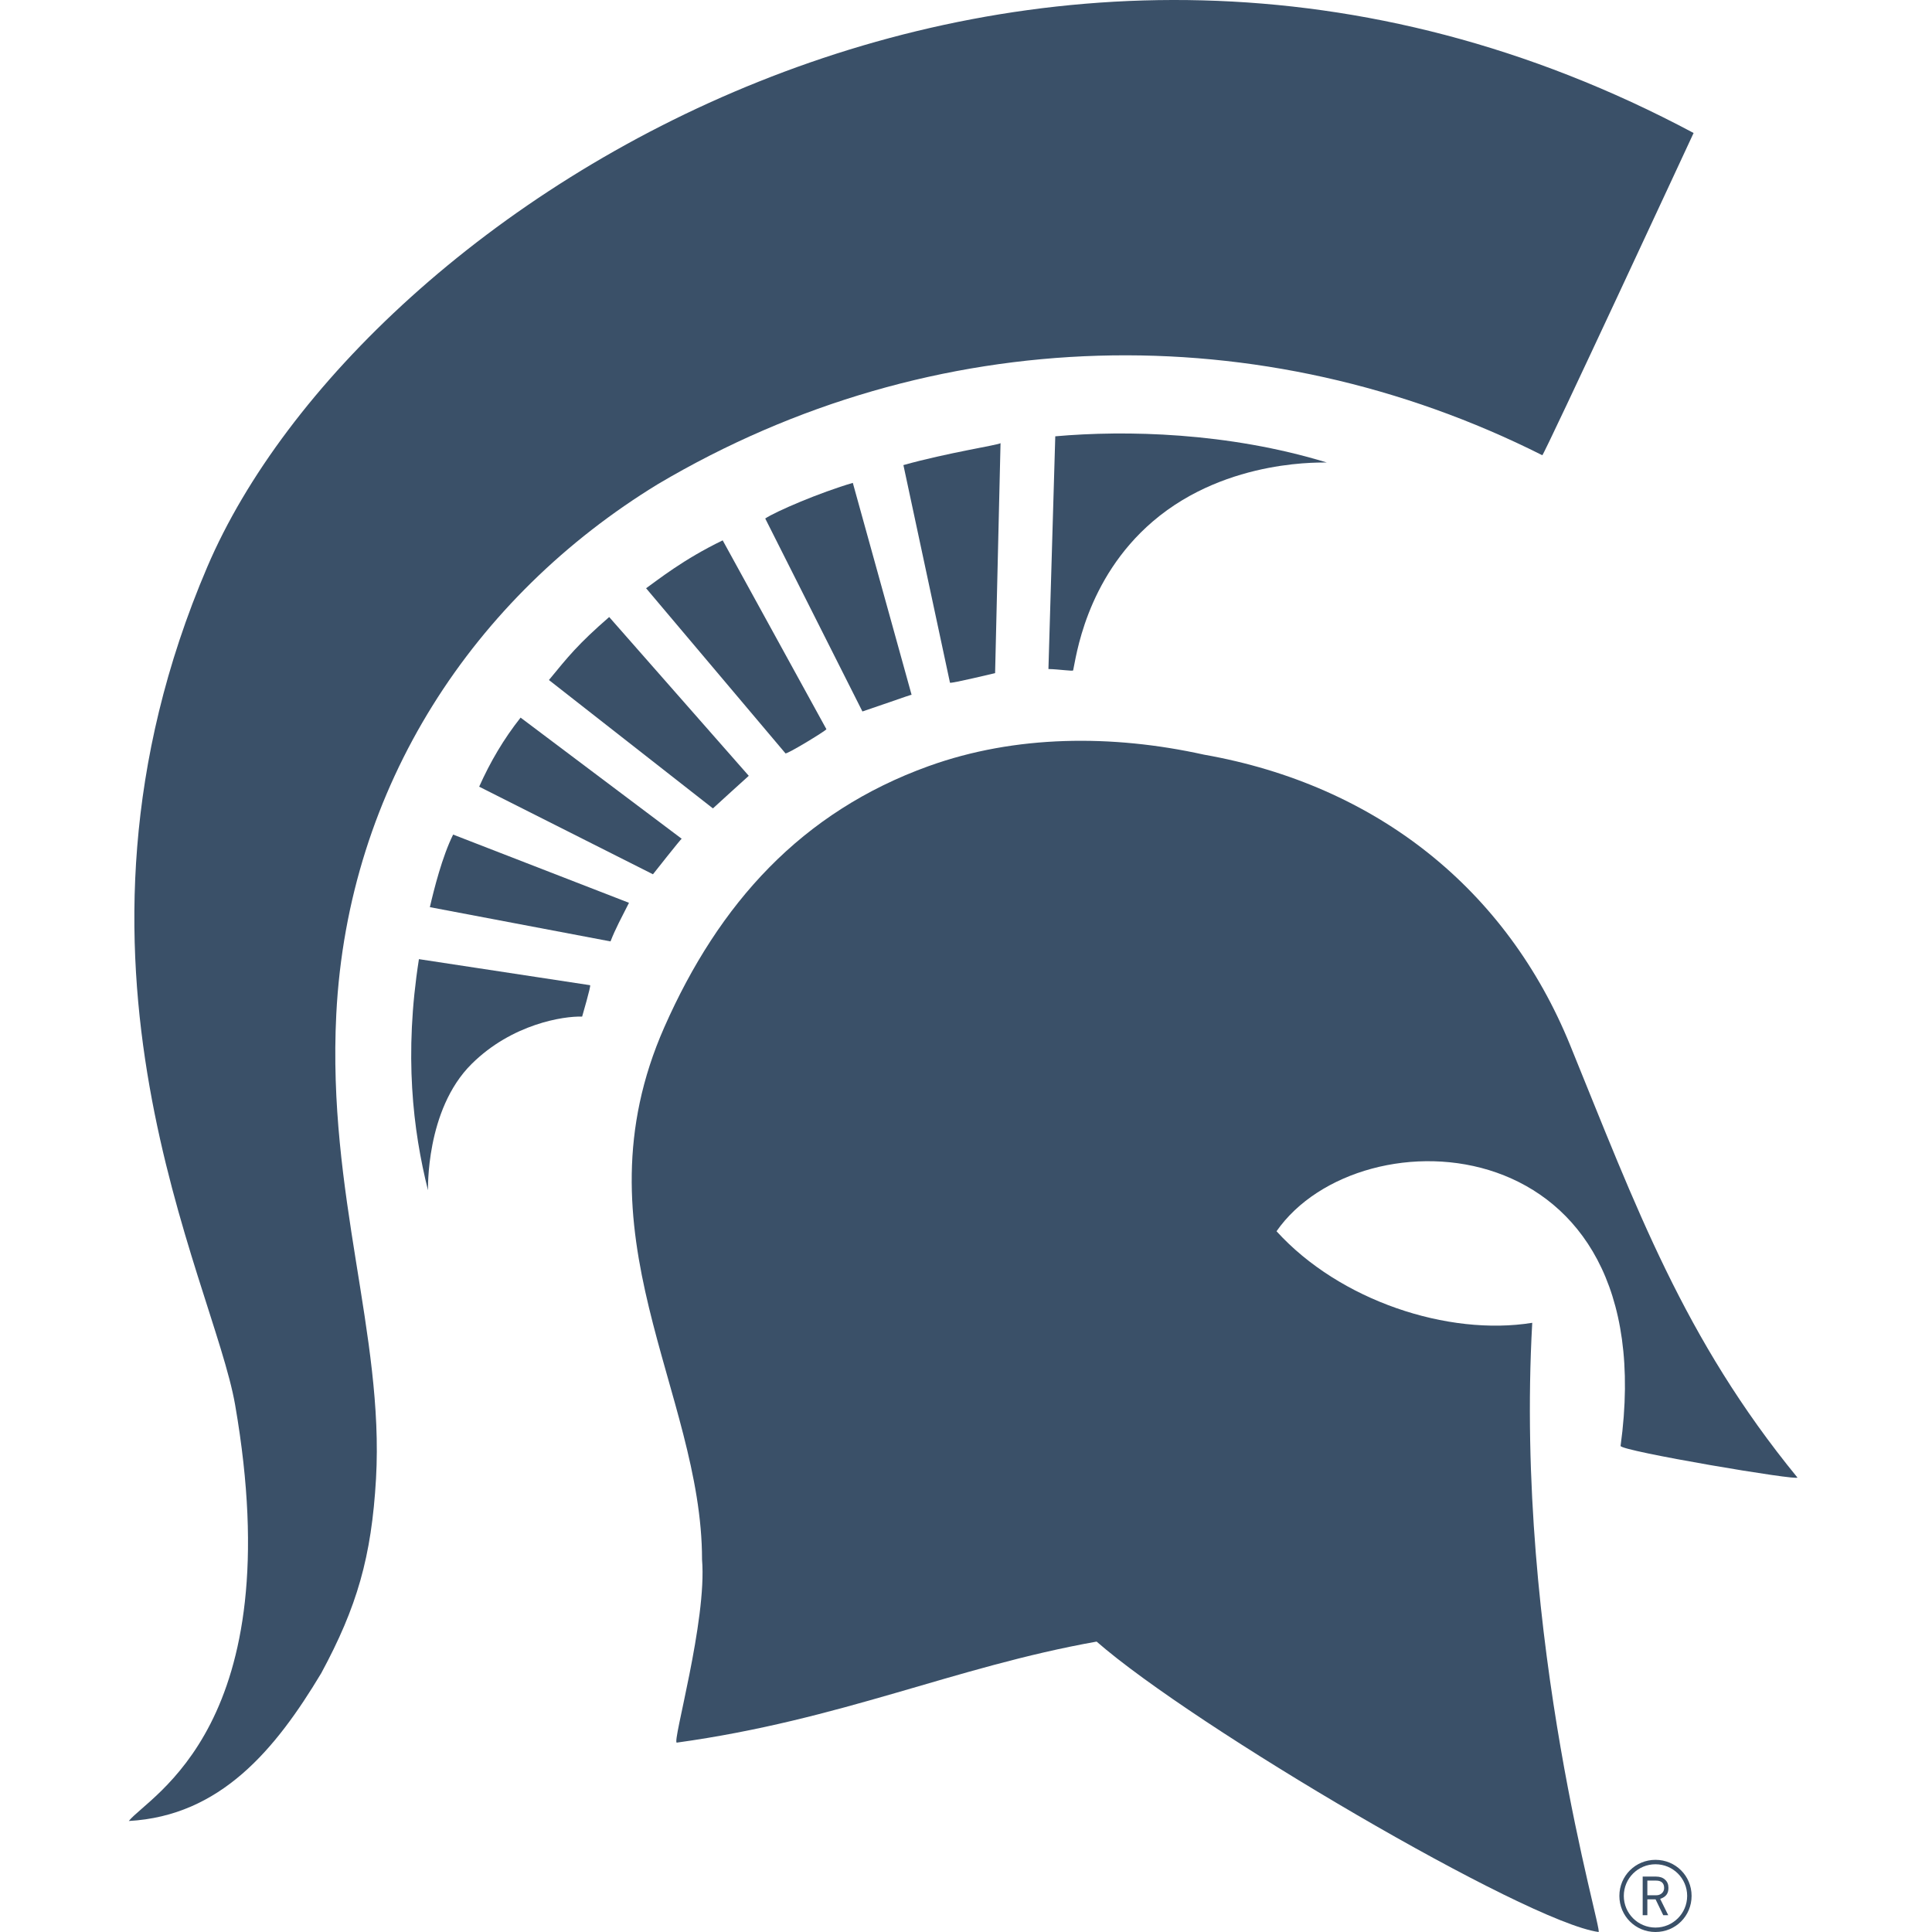
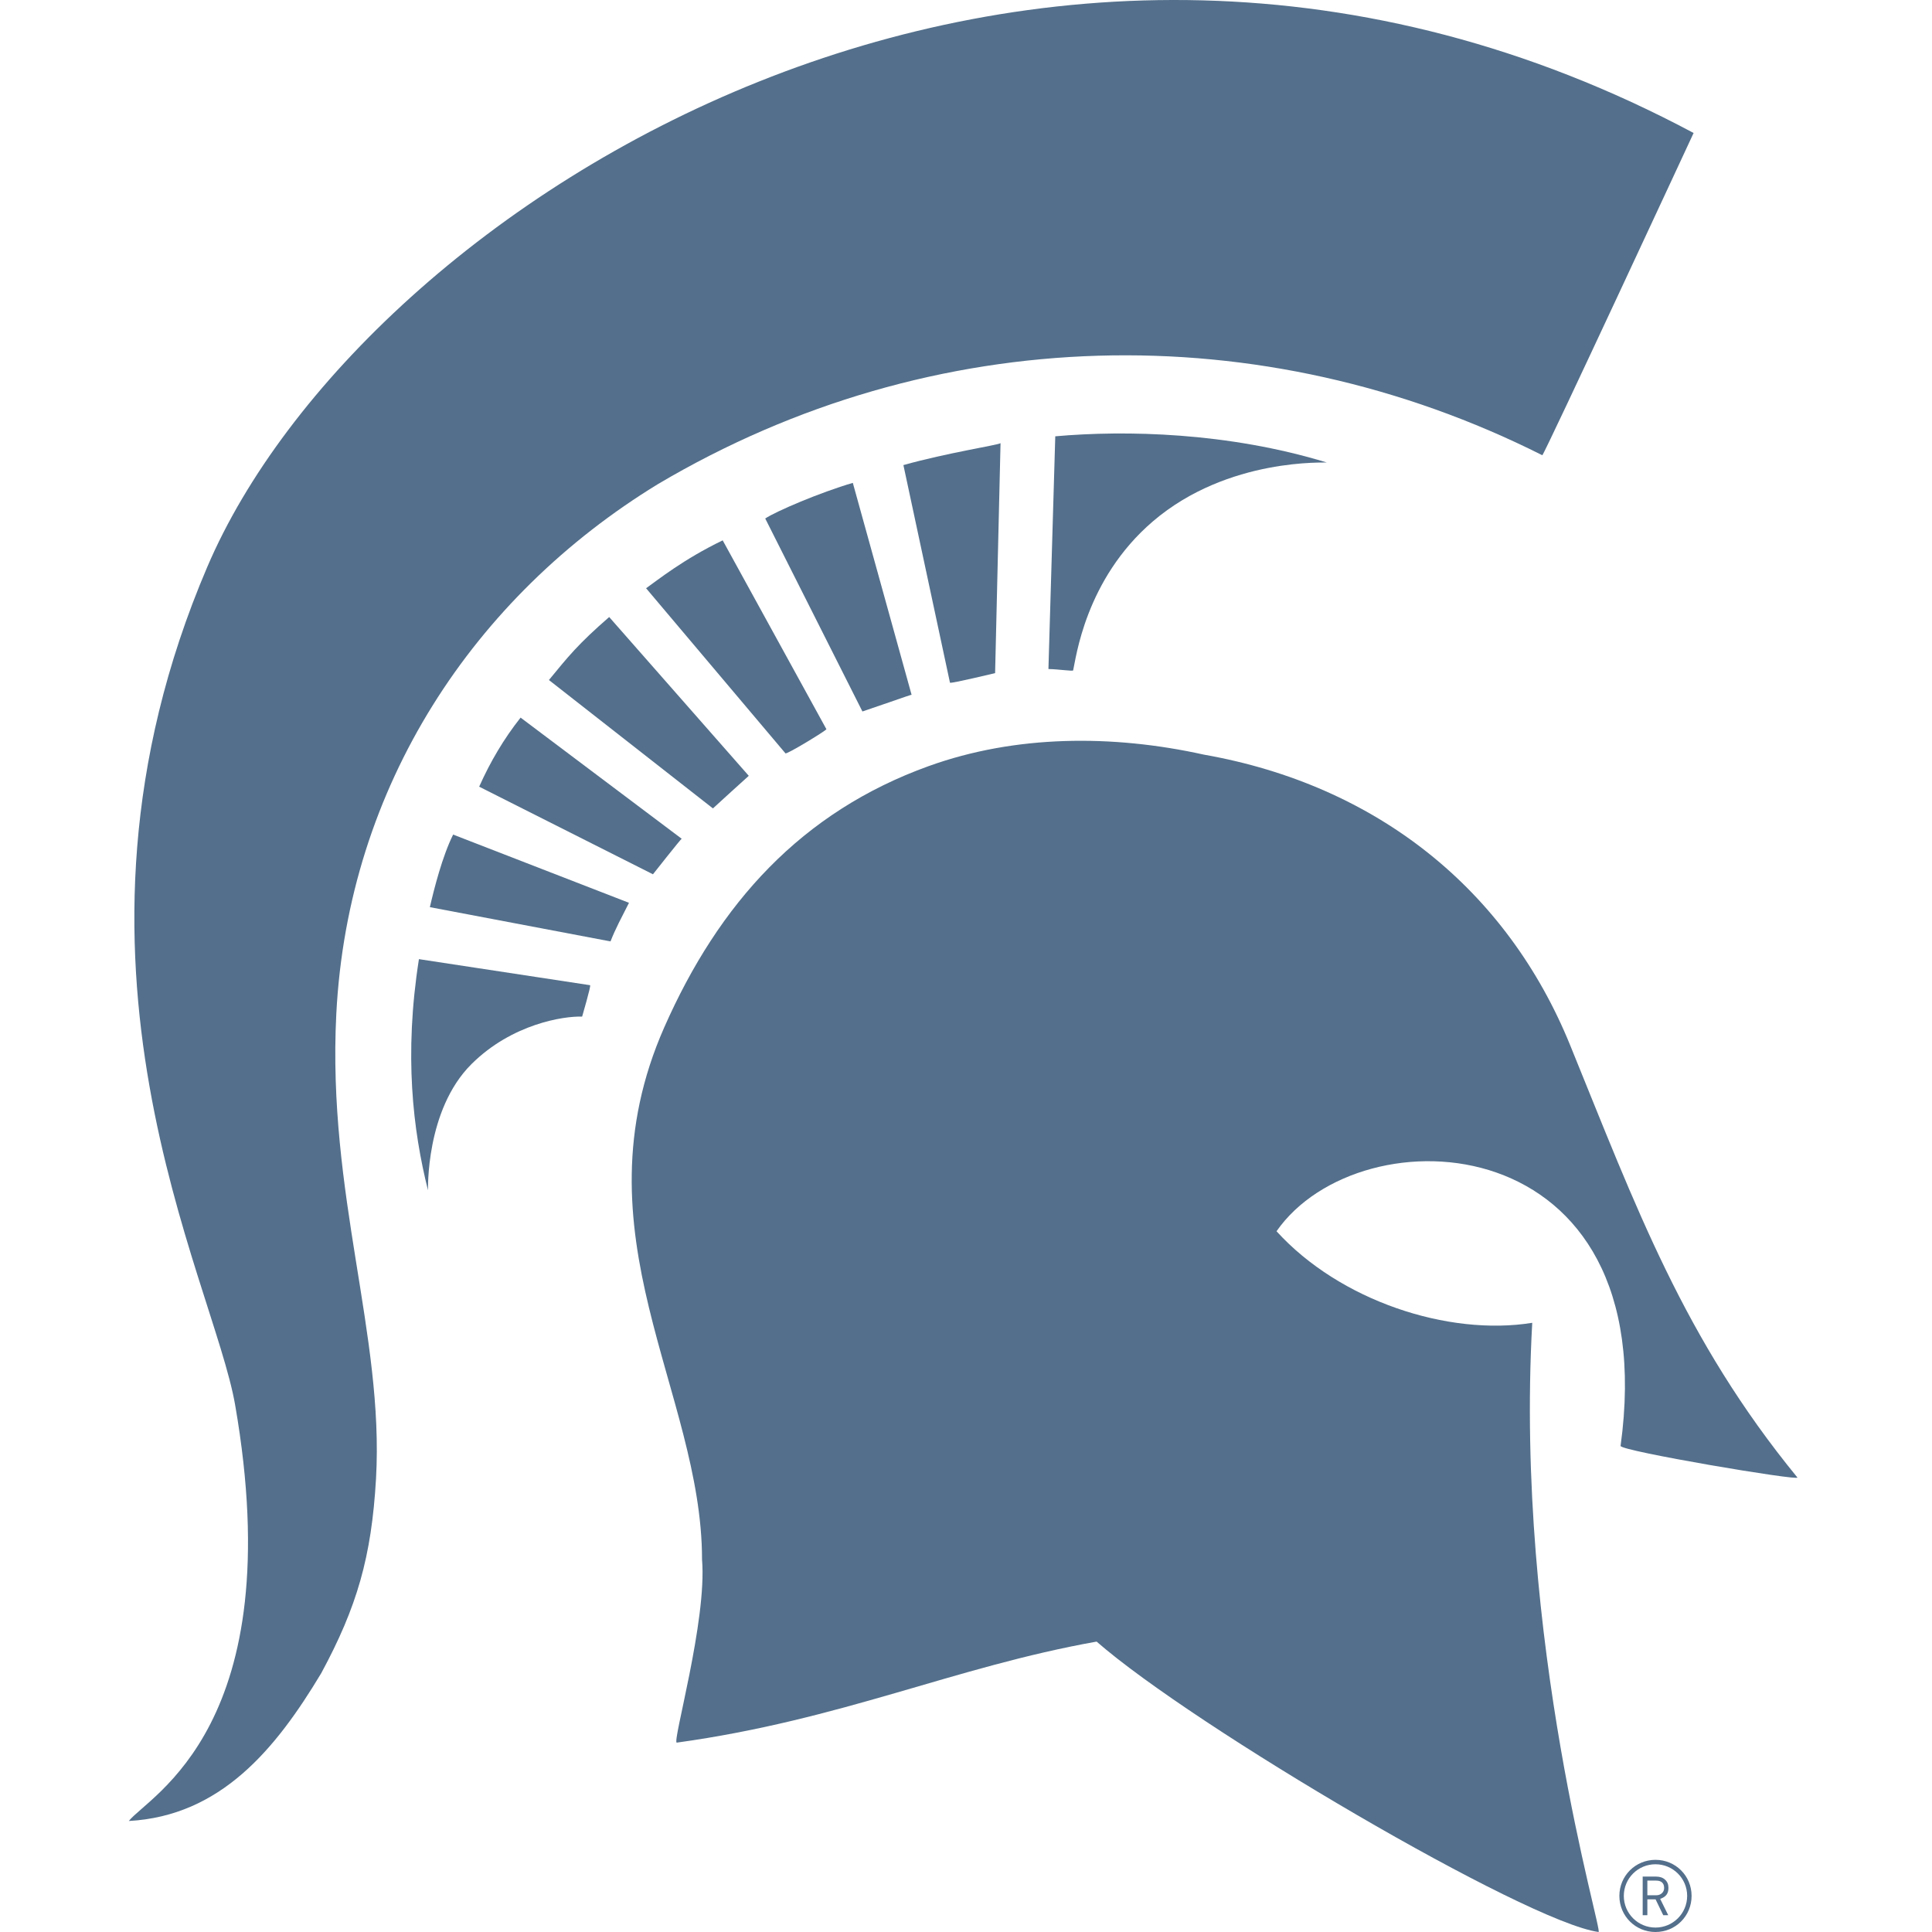
<svg xmlns="http://www.w3.org/2000/svg" width="48" height="48" viewBox="0 0 48 48" fill="none">
-   <path d="M42.077 3.304C42.077 3.304 38.352 11.329 38.318 11.31C31.357 7.807 23.178 7.98 16.342 12.03C11.784 14.817 8.643 19.52 8.355 25.197C8.128 29.682 9.545 33.162 9.342 36.738C9.23 38.683 8.87 39.923 7.982 41.568C6.843 43.468 5.479 45.115 3.2 45.242C3.707 44.608 7.225 42.873 5.842 34.905C5.294 31.745 0.95 23.91 5.149 14.087C8.98 5.117 25.56 -5.51 42.077 3.304Z" fill="#3A5068" />
-   <path d="M23.078 19.032C25.225 18.259 27.632 18.244 29.912 18.749C34.217 19.509 37.438 22.107 39.008 25.963C40.652 30 41.832 33.257 44.655 36.707C44.735 36.805 40.247 36.047 40.263 35.923C41.362 27.925 33.8 27.593 31.715 30.59C33.283 32.315 35.977 33.202 38.068 32.865C37.625 40.808 39.84 48.017 39.715 48C37.913 47.75 29.659 42.895 27.245 40.785C23.698 41.417 20.922 42.727 16.815 43.295C16.689 43.312 17.569 40.265 17.442 38.747C17.442 34.569 14.24 30.652 16.505 25.52C17.864 22.442 19.912 20.172 23.077 19.032H23.078Z" fill="#3A5068" />
-   <path d="M26.05 16.622C26.29 16.625 26.655 16.682 26.662 16.655C26.73 16.379 26.955 14.399 28.642 12.954C30.52 11.347 32.987 11.505 32.962 11.49C30.503 10.739 27.968 10.685 26.218 10.84L26.048 16.622H26.05Z" fill="#3A5068" />
-   <path d="M10.408 23.83C10.035 26.21 10.258 28.072 10.633 29.572C10.637 29.587 10.563 27.577 11.718 26.433C12.725 25.435 14.008 25.242 14.463 25.257C14.463 25.25 14.692 24.479 14.66 24.477L10.41 23.83H10.408Z" fill="#3A5068" />
-   <path d="M15.168 23.389C15.292 23.07 15.444 22.792 15.627 22.43L11.258 20.735C10.987 21.28 10.782 22.095 10.68 22.538L15.168 23.389Z" fill="#3A5068" />
-   <path d="M16.222 21.722C16.234 21.709 16.924 20.829 16.937 20.839L12.934 17.829C12.517 18.355 12.177 18.934 11.905 19.545L16.224 21.722H16.222Z" fill="#3A5068" />
-   <path d="M17.713 20.084C17.735 20.06 18.603 19.275 18.603 19.275L15.135 15.33C14.353 16.01 14.115 16.315 13.638 16.895L17.713 20.085V20.084Z" fill="#3A5068" />
-   <path d="M19.513 18.715C19.52 18.764 20.51 18.162 20.532 18.117L17.955 13.425C16.968 13.902 16.34 14.412 16.052 14.615L19.513 18.715Z" fill="#3A5068" />
-   <path d="M21.425 17.677C22.655 17.259 22.65 17.247 22.65 17.269L21.188 11.997C20.373 12.235 19.272 12.707 19.012 12.882L21.427 17.677H21.425Z" fill="#3A5068" />
-   <path d="M23.602 16.962C23.646 16.984 24.71 16.725 24.723 16.724L24.858 11.01C24.813 11.055 23.532 11.249 22.445 11.555L23.602 16.962Z" fill="#3A5068" />
-   <path d="M41.13 48C40.632 48 40.233 47.602 40.233 47.103C40.233 46.605 40.632 46.207 41.13 46.207C41.628 46.207 42.027 46.603 42.027 47.103C42.027 47.603 41.63 48 41.13 48ZM41.13 46.317C40.695 46.317 40.343 46.668 40.343 47.103C40.343 47.538 40.695 47.89 41.13 47.89C41.565 47.89 41.917 47.538 41.917 47.103C41.917 46.668 41.565 46.317 41.13 46.317ZM41.247 47.178L41.447 47.583H41.323L41.132 47.188H40.928V47.583H40.812V46.623H41.142C41.24 46.623 41.315 46.65 41.368 46.7C41.425 46.75 41.452 46.818 41.452 46.905C41.452 47.042 41.393 47.127 41.247 47.177V47.178ZM41.145 46.722H40.928V47.087H41.155C41.205 47.087 41.252 47.07 41.288 47.037C41.325 47.005 41.345 46.96 41.345 46.907C41.345 46.783 41.273 46.723 41.145 46.723V46.722Z" fill="#3A5068" />
+   <path d="M42.077 3.304C42.077 3.304 38.352 11.329 38.318 11.31C31.357 7.807 23.178 7.98 16.342 12.03C11.784 14.817 8.643 19.52 8.355 25.197C8.128 29.682 9.545 33.162 9.342 36.738C9.23 38.683 8.87 39.923 7.982 41.568C6.843 43.468 5.479 45.115 3.2 45.242C3.707 44.608 7.225 42.873 5.842 34.905C5.294 31.745 0.95 23.91 5.149 14.087C8.98 5.117 25.56 -5.51 42.077 3.304Z" fill="#536F8B" />
+   <path d="M23.078 19.032C25.225 18.259 27.632 18.244 29.912 18.749C34.217 19.509 37.438 22.107 39.008 25.963C40.652 30 41.832 33.257 44.655 36.707C44.735 36.805 40.247 36.047 40.263 35.923C41.362 27.925 33.8 27.593 31.715 30.59C33.283 32.315 35.977 33.202 38.068 32.865C37.625 40.808 39.84 48.017 39.715 48C37.913 47.75 29.659 42.895 27.245 40.785C23.698 41.417 20.922 42.727 16.815 43.295C16.689 43.312 17.569 40.265 17.442 38.747C17.442 34.569 14.24 30.652 16.505 25.52C17.864 22.442 19.912 20.172 23.077 19.032H23.078Z" fill="#536F8B" />
+   <path d="M26.05 16.622C26.29 16.625 26.655 16.682 26.662 16.655C26.73 16.379 26.955 14.399 28.642 12.954C30.52 11.347 32.987 11.505 32.962 11.49C30.503 10.739 27.968 10.685 26.218 10.84L26.048 16.622H26.05Z" fill="#536F8B" />
+   <path d="M10.408 23.83C10.035 26.21 10.258 28.072 10.633 29.572C10.637 29.587 10.563 27.577 11.718 26.433C12.725 25.435 14.008 25.242 14.463 25.257C14.463 25.25 14.692 24.479 14.66 24.477L10.41 23.83H10.408Z" fill="#536F8B" />
+   <path d="M15.168 23.389C15.292 23.07 15.444 22.792 15.627 22.43L11.258 20.735C10.987 21.28 10.782 22.095 10.68 22.538L15.168 23.389Z" fill="#536F8B" />
+   <path d="M16.222 21.722C16.234 21.709 16.924 20.829 16.937 20.839L12.934 17.829C12.517 18.355 12.177 18.934 11.905 19.545L16.224 21.722H16.222Z" fill="#536F8B" />
+   <path d="M17.713 20.084C17.735 20.06 18.603 19.275 18.603 19.275L15.135 15.33C14.353 16.01 14.115 16.315 13.638 16.895L17.713 20.085V20.084Z" fill="#536F8B" />
+   <path d="M19.513 18.715C19.52 18.764 20.51 18.162 20.532 18.117L17.955 13.425C16.968 13.902 16.34 14.412 16.052 14.615L19.513 18.715Z" fill="#536F8B" />
+   <path d="M21.425 17.677C22.655 17.259 22.65 17.247 22.65 17.269L21.188 11.997C20.373 12.235 19.272 12.707 19.012 12.882L21.427 17.677H21.425Z" fill="#536F8B" />
+   <path d="M23.602 16.962C23.646 16.984 24.71 16.725 24.723 16.724L24.858 11.01C24.813 11.055 23.532 11.249 22.445 11.555L23.602 16.962Z" fill="#536F8B" />
+   <path d="M41.13 48C40.632 48 40.233 47.602 40.233 47.103C40.233 46.605 40.632 46.207 41.13 46.207C41.628 46.207 42.027 46.603 42.027 47.103C42.027 47.603 41.63 48 41.13 48ZM41.13 46.317C40.695 46.317 40.343 46.668 40.343 47.103C40.343 47.538 40.695 47.89 41.13 47.89C41.565 47.89 41.917 47.538 41.917 47.103C41.917 46.668 41.565 46.317 41.13 46.317ZM41.247 47.178L41.447 47.583H41.323L41.132 47.188H40.928V47.583H40.812V46.623H41.142C41.24 46.623 41.315 46.65 41.368 46.7C41.425 46.75 41.452 46.818 41.452 46.905C41.452 47.042 41.393 47.127 41.247 47.177V47.178ZM41.145 46.722H40.928V47.087H41.155C41.205 47.087 41.252 47.07 41.288 47.037C41.325 47.005 41.345 46.96 41.345 46.907C41.345 46.783 41.273 46.723 41.145 46.723V46.722Z" fill="#536F8B" />
</svg>
